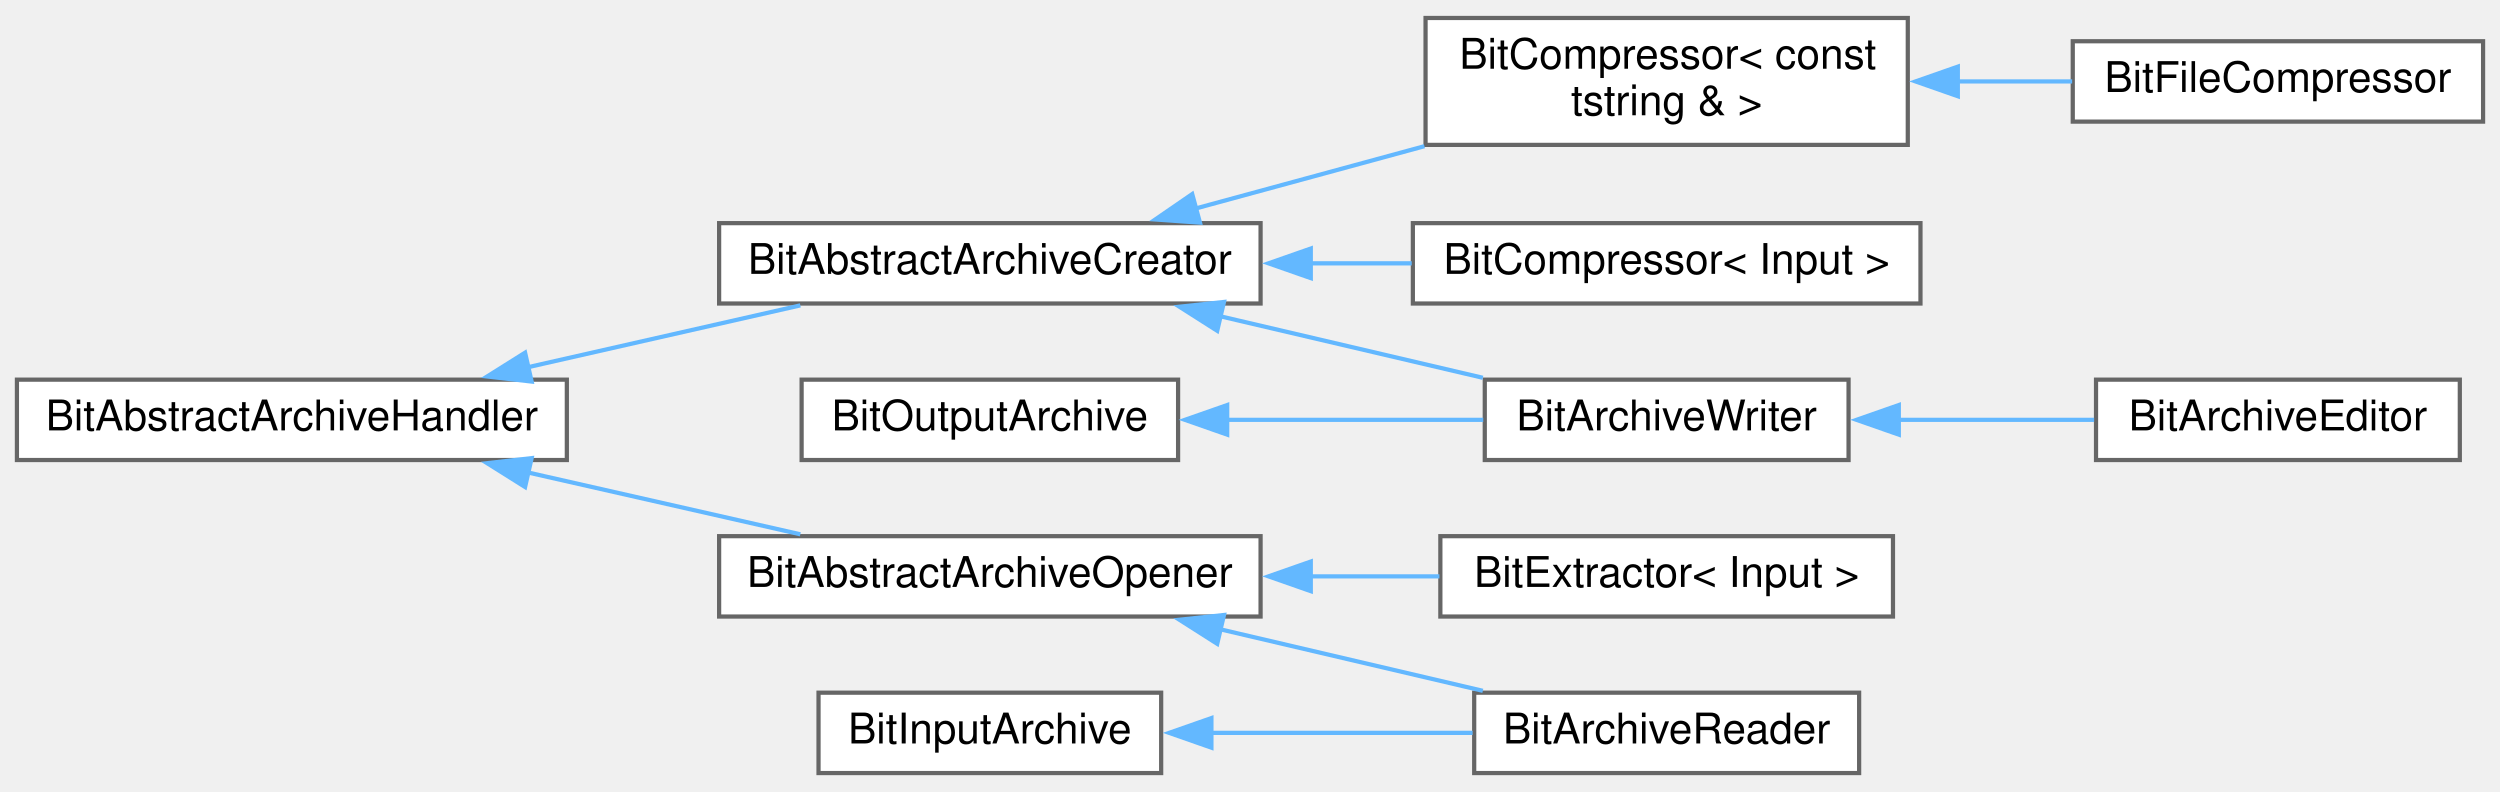
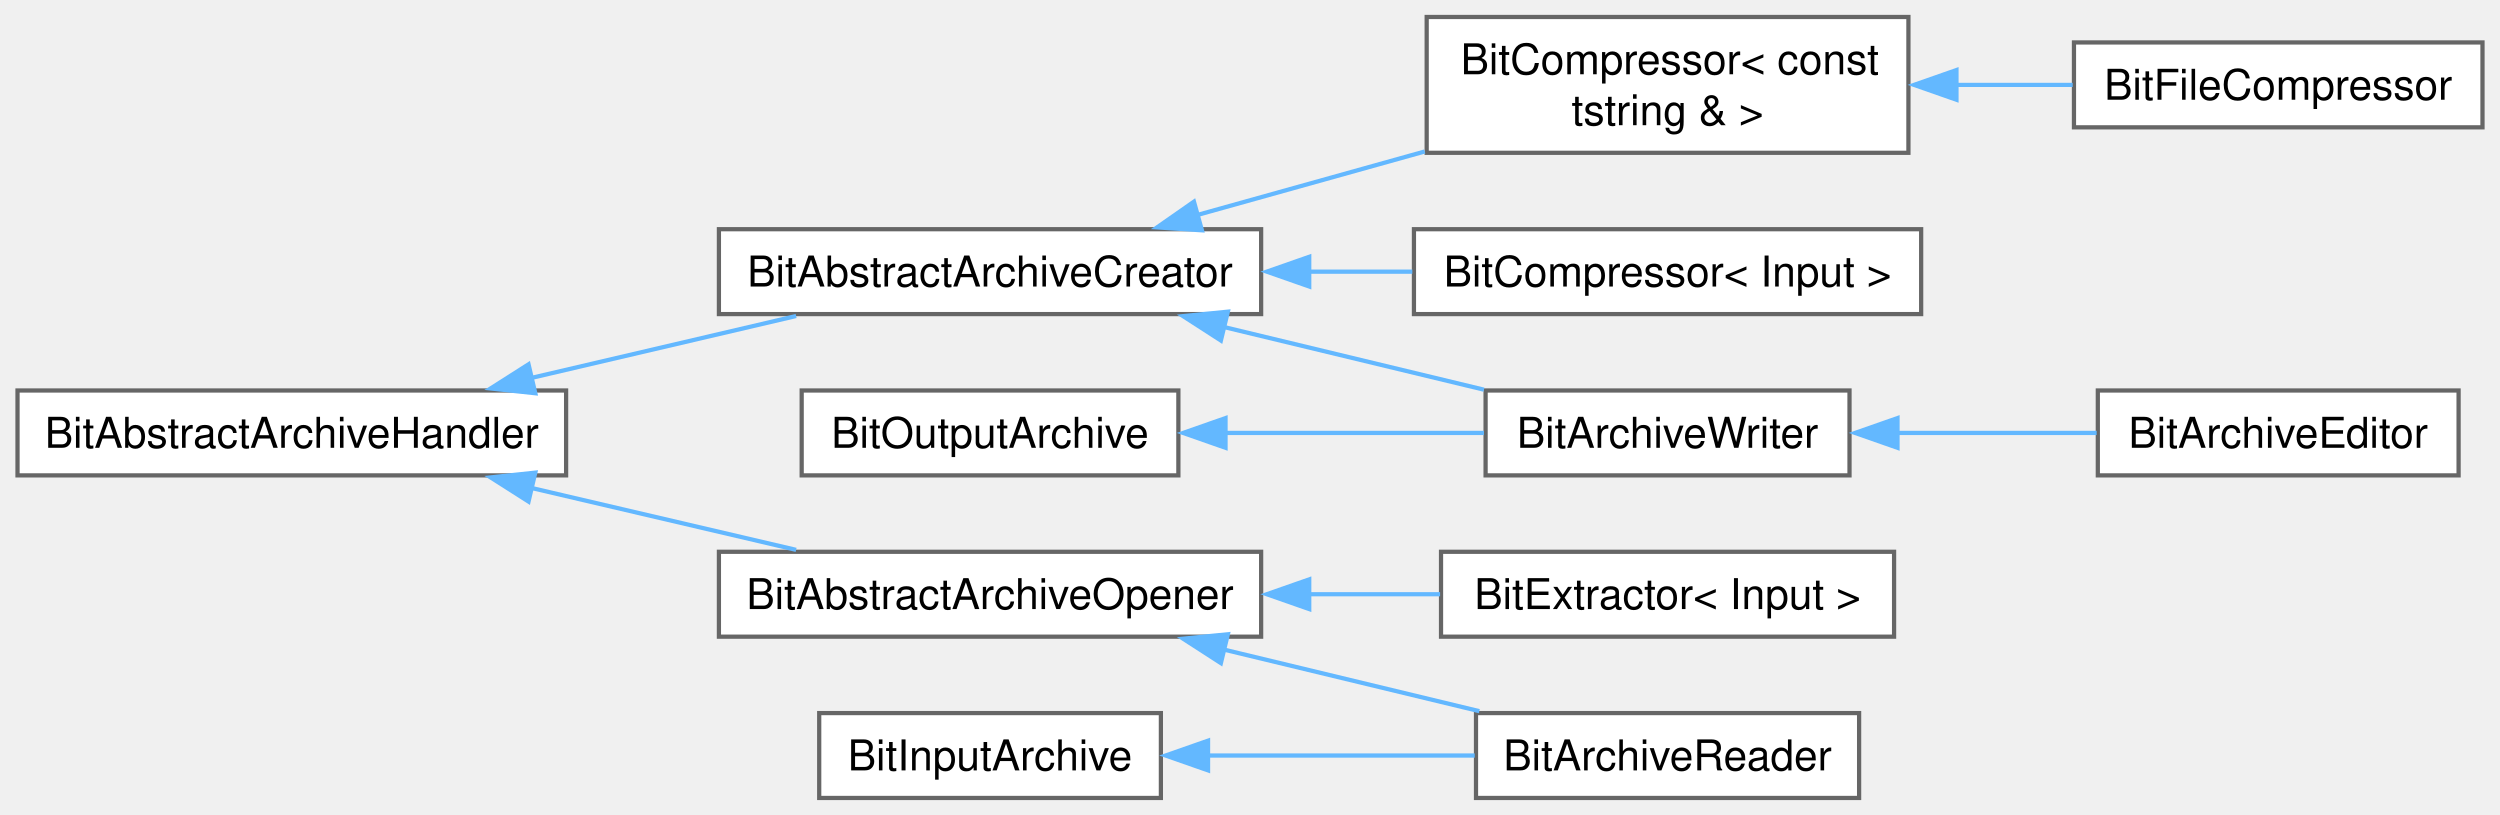
- <svg xmlns="http://www.w3.org/2000/svg" xmlns:xlink="http://www.w3.org/1999/xlink" width="591pt" height="187pt" viewBox="0.00 0.00 591.00 186.50">
-   <g id="graph0" class="graph" transform="scale(1 1) rotate(0) translate(4 182.5)">
-     <g id="node1" class="node">
-       <g id="a_node1">
+ <svg xmlns="http://www.w3.org/2000/svg" xmlns:xlink="http://www.w3.org/1999/xlink" width="589pt" height="192pt" viewBox="0.00 0.00 588.75 192.00">
+   <g id="graph0" class="graph" transform="scale(1 1) rotate(0) translate(4 188)">
+     <g id="Node000000" class="node">
+       <g id="a_Node000000">
        <a xlink:href="classbit7z_1_1_bit_abstract_archive_handler.html" target="_top" xlink:title="Abstract class representing a generic archive handler.">
-           <polygon fill="white" stroke="#666666" points="130,-93 0,-93 0,-74 130,-74 130,-93" />
-           <text text-anchor="middle" x="65" y="-81" font-family="Helvetica,sans-Serif" font-size="10.00">BitAbstractArchiveHandler</text>
+           <polygon fill="white" stroke="#666666" points="129.25,-96 0,-96 0,-76 129.25,-76 129.25,-96" />
+           <text text-anchor="middle" x="64.62" y="-82.5" font-family="Helvetica,sans-Serif" font-size="10.00">BitAbstractArchiveHandler</text>
        </a>
      </g>
    </g>
-     <g id="node2" class="node">
-       <g id="a_node2">
+     <g id="Node000001" class="node">
+       <g id="a_Node000001">
        <a xlink:href="classbit7z_1_1_bit_abstract_archive_creator.html" target="_top" xlink:title="Abstract class representing a generic archive creator.">
-           <polygon fill="white" stroke="#666666" points="294,-130 166,-130 166,-111 294,-111 294,-130" />
-           <text text-anchor="middle" x="230" y="-118" font-family="Helvetica,sans-Serif" font-size="10.00">BitAbstractArchiveCreator</text>
+           <polygon fill="white" stroke="#666666" points="293,-134 165.25,-134 165.25,-114 293,-114 293,-134" />
+           <text text-anchor="middle" x="229.12" y="-120.5" font-family="Helvetica,sans-Serif" font-size="10.00">BitAbstractArchiveCreator</text>
        </a>
      </g>
    </g>
-     <g id="edge1" class="edge">
-       <path fill="none" stroke="#63b8ff" d="M120.7,-95.92C141.7,-100.68 165.36,-106.05 185.2,-110.56" />
-       <polygon fill="#63b8ff" stroke="#63b8ff" points="121.68,-92.55 111.16,-93.75 120.13,-99.38 121.68,-92.55" />
-     </g>
-     <g id="node8" class="node">
-       <g id="a_node8">
-         <a xlink:href="classbit7z_1_1_bit_abstract_archive_opener.html" target="_top" xlink:title="The BitAbstractArchiveOpener abstract class represents a generic archive opener.">
-           <polygon fill="white" stroke="#666666" points="294,-56 166,-56 166,-37 294,-37 294,-56" />
-           <text text-anchor="middle" x="230" y="-44" font-family="Helvetica,sans-Serif" font-size="10.00">BitAbstractArchiveOpener</text>
+     <g id="edge1_Node000000_Node000001" class="edge">
+       <g id="a_edge1_Node000000_Node000001">
+         <a xlink:title=" ">
+           <path fill="none" stroke="#63b8ff" d="M121.15,-98.98C141.47,-103.74 164.18,-109.05 183.44,-113.55" />
+           <polygon fill="#63b8ff" stroke="#63b8ff" points="121.99,-95.35 111.46,-96.48 120.4,-102.17 121.99,-95.35" />
        </a>
      </g>
    </g>
-     <g id="edge7" class="edge">
-       <path fill="none" stroke="#63b8ff" d="M120.7,-71.08C141.7,-66.32 165.36,-60.95 185.2,-56.44" />
-       <polygon fill="#63b8ff" stroke="#63b8ff" points="120.13,-67.62 111.16,-73.25 121.68,-74.45 120.13,-67.62" />
-     </g>
-     <g id="node3" class="node">
-       <g id="a_node3">
-         <a xlink:href="classbit7z_1_1_bit_compressor.html" target="_top" xlink:title=" ">
-           <polygon fill="white" stroke="#666666" points="447,-178.5 333,-178.5 333,-148.5 447,-148.5 447,-178.5" />
-           <text text-anchor="start" x="341" y="-166.5" font-family="Helvetica,sans-Serif" font-size="10.00">BitCompressor&lt; const</text>
-           <text text-anchor="middle" x="390" y="-155.5" font-family="Helvetica,sans-Serif" font-size="10.00"> tstring &amp; &gt;</text>
+     <g id="Node000008" class="node">
+       <g id="a_Node000008">
+         <a xlink:href="classbit7z_1_1_bit_abstract_archive_opener.html" target="_top" xlink:title="The BitAbstractArchiveOpener abstract class represents a generic archive opener.">
+           <polygon fill="white" stroke="#666666" points="293,-58 165.25,-58 165.25,-38 293,-38 293,-58" />
+           <text text-anchor="middle" x="229.12" y="-44.5" font-family="Helvetica,sans-Serif" font-size="10.00">BitAbstractArchiveOpener</text>
        </a>
      </g>
    </g>
-     <g id="edge2" class="edge">
-       <path fill="none" stroke="#63b8ff" d="M278.49,-133.42C295.56,-138.07 314.99,-143.36 332.74,-148.19" />
-       <polygon fill="#63b8ff" stroke="#63b8ff" points="279.67,-130.12 269.11,-130.87 277.84,-136.87 279.67,-130.12" />
-     </g>
-     <g id="node5" class="node">
-       <g id="a_node5">
-         <a xlink:href="classbit7z_1_1_bit_archive_writer.html" target="_top" xlink:title="The BitArchiveWriter class allows creating new archives or updating old ones with new items.">
-           <polygon fill="white" stroke="#666666" points="433,-93 347,-93 347,-74 433,-74 433,-93" />
-           <text text-anchor="middle" x="390" y="-81" font-family="Helvetica,sans-Serif" font-size="10.00">BitArchiveWriter</text>
+     <g id="edge7_Node000000_Node000008" class="edge">
+       <g id="a_edge7_Node000000_Node000008">
+         <a xlink:title=" ">
+           <path fill="none" stroke="#63b8ff" d="M121.15,-73.02C141.47,-68.26 164.18,-62.95 183.44,-58.45" />
+           <polygon fill="#63b8ff" stroke="#63b8ff" points="120.4,-69.83 111.46,-75.52 121.99,-76.65 120.4,-69.83" />
        </a>
      </g>
    </g>
-     <g id="edge4" class="edge">
-       <path fill="none" stroke="#63b8ff" d="M284.31,-108.02C304.59,-103.27 327.4,-97.93 346.54,-93.44" />
-       <polygon fill="#63b8ff" stroke="#63b8ff" points="283.75,-104.55 274.81,-110.24 285.35,-111.37 283.75,-104.55" />
-     </g>
-     <g id="node7" class="node">
-       <g id="a_node7">
-         <a xlink:href="classbit7z_1_1_bit_compressor.html" target="_top" xlink:title="The BitCompressor template class allows compressing files into archives.">
-           <polygon fill="white" stroke="#666666" points="450,-130 330,-130 330,-111 450,-111 450,-130" />
-           <text text-anchor="middle" x="390" y="-118" font-family="Helvetica,sans-Serif" font-size="10.00">BitCompressor&lt; Input &gt;</text>
+     <g id="Node000002" class="node">
+       <g id="a_Node000002">
+         <a xlink:href="classbit7z_1_1_bit_compressor.html" target="_top" xlink:title=" ">
+           <polygon fill="white" stroke="#666666" points="445.5,-184 332,-184 332,-152 445.5,-152 445.5,-184" />
+           <text text-anchor="start" x="340" y="-170.5" font-family="Helvetica,sans-Serif" font-size="10.00">BitCompressor&lt; const</text>
+           <text text-anchor="middle" x="388.75" y="-158.5" font-family="Helvetica,sans-Serif" font-size="10.00"> tstring &amp; &gt;</text>
        </a>
      </g>
    </g>
-     <g id="edge6" class="edge">
-       <path fill="none" stroke="#63b8ff" d="M305.69,-120.5C313.75,-120.5 321.88,-120.5 329.73,-120.5" />
-       <polygon fill="#63b8ff" stroke="#63b8ff" points="305.87,-117 295.87,-120.5 305.87,-124 305.87,-117" />
-     </g>
-     <g id="node4" class="node">
-       <g id="a_node4">
-         <a xlink:href="classbit7z_1_1_bit_file_compressor.html" target="_top" xlink:title="The BitFileCompressor class allows compressing files and directories.">
-           <polygon fill="white" stroke="#666666" points="583,-173 486,-173 486,-154 583,-154 583,-173" />
-           <text text-anchor="middle" x="534.5" y="-161" font-family="Helvetica,sans-Serif" font-size="10.00">BitFileCompressor</text>
+     <g id="edge2_Node000001_Node000002" class="edge">
+       <g id="a_edge2_Node000001_Node000002">
+         <a xlink:title=" ">
+           <path fill="none" stroke="#63b8ff" d="M277.71,-137.28C294.66,-142.02 313.92,-147.39 331.54,-152.31" />
+           <polygon fill="#63b8ff" stroke="#63b8ff" points="279.05,-133.74 268.48,-134.43 277.17,-140.49 279.05,-133.74" />
        </a>
      </g>
    </g>
-     <g id="edge3" class="edge">
-       <path fill="none" stroke="#63b8ff" d="M458.81,-163.5C467.96,-163.5 477.17,-163.5 485.86,-163.5" />
-       <polygon fill="#63b8ff" stroke="#63b8ff" points="458.83,-160 448.83,-163.5 458.83,-167 458.83,-160" />
-     </g>
-     <g id="node6" class="node">
-       <g id="a_node6">
-         <a xlink:href="classbit7z_1_1_bit_archive_editor.html" target="_top" xlink:title="The BitArchiveEditor class allows creating new file archives or updating old ones.">
-           <polygon fill="white" stroke="#666666" points="577.5,-93 491.5,-93 491.5,-74 577.5,-74 577.5,-93" />
-           <text text-anchor="middle" x="534.5" y="-81" font-family="Helvetica,sans-Serif" font-size="10.00">BitArchiveEditor</text>
+     <g id="Node000004" class="node">
+       <g id="a_Node000004">
+         <a xlink:href="classbit7z_1_1_bit_archive_writer.html" target="_top" xlink:title="The BitArchiveWriter class allows creating new archives or updating old ones with new items.">
+           <polygon fill="white" stroke="#666666" points="431.62,-96 345.88,-96 345.88,-76 431.62,-76 431.62,-96" />
+           <text text-anchor="middle" x="388.75" y="-82.5" font-family="Helvetica,sans-Serif" font-size="10.00">BitArchiveWriter</text>
        </a>
      </g>
    </g>
-     <g id="edge5" class="edge">
-       <path fill="none" stroke="#63b8ff" d="M444.79,-83.5C460.09,-83.5 476.53,-83.5 491.05,-83.5" />
-       <polygon fill="#63b8ff" stroke="#63b8ff" points="444.88,-80 434.88,-83.5 444.88,-87 444.88,-80" />
-     </g>
-     <g id="node9" class="node">
-       <g id="a_node9">
-         <a xlink:href="classbit7z_1_1_bit_archive_reader.html" target="_top" xlink:title="The BitArchiveReader class allows reading metadata of archives, as well as extracting them.">
-           <polygon fill="white" stroke="#666666" points="435.5,-19 344.5,-19 344.5,0 435.5,0 435.5,-19" />
-           <text text-anchor="middle" x="390" y="-7" font-family="Helvetica,sans-Serif" font-size="10.00">BitArchiveReader</text>
+     <g id="edge4_Node000001_Node000004" class="edge">
+       <g id="a_edge4_Node000001_Node000004">
+         <a xlink:title=" ">
+           <path fill="none" stroke="#63b8ff" d="M284.16,-110.97C304.21,-106.14 326.64,-100.73 345.49,-96.19" />
+           <polygon fill="#63b8ff" stroke="#63b8ff" points="283.52,-107.77 274.61,-113.52 285.16,-114.57 283.52,-107.77" />
        </a>
      </g>
    </g>
-     <g id="edge8" class="edge">
-       <path fill="none" stroke="#63b8ff" d="M284.31,-34.02C304.59,-29.27 327.4,-23.93 346.54,-19.44" />
-       <polygon fill="#63b8ff" stroke="#63b8ff" points="283.75,-30.55 274.81,-36.24 285.35,-37.37 283.75,-30.55" />
-     </g>
-     <g id="node10" class="node">
-       <g id="a_node10">
-         <a xlink:href="classbit7z_1_1_bit_extractor.html" target="_top" xlink:title="The BitExtractor template class allows extracting the content of archives from supported input types.">
-           <polygon fill="white" stroke="#666666" points="443.5,-56 336.5,-56 336.5,-37 443.5,-37 443.5,-56" />
-           <text text-anchor="middle" x="390" y="-44" font-family="Helvetica,sans-Serif" font-size="10.00">BitExtractor&lt; Input &gt;</text>
+     <g id="Node000007" class="node">
+       <g id="a_Node000007">
+         <a xlink:href="classbit7z_1_1_bit_compressor.html" target="_top" xlink:title="The BitCompressor template class allows compressing files into archives.">
+           <polygon fill="white" stroke="#666666" points="448.5,-134 329,-134 329,-114 448.5,-114 448.5,-134" />
+           <text text-anchor="middle" x="388.75" y="-120.5" font-family="Helvetica,sans-Serif" font-size="10.00">BitCompressor&lt; Input &gt;</text>
        </a>
      </g>
    </g>
-     <g id="edge9" class="edge">
-       <path fill="none" stroke="#63b8ff" d="M305.55,-46.5C315.93,-46.5 326.41,-46.5 336.28,-46.5" />
-       <polygon fill="#63b8ff" stroke="#63b8ff" points="305.87,-43 295.87,-46.5 305.87,-50 305.87,-43" />
-     </g>
-     <g id="node11" class="node">
-       <g id="a_node11">
-         <a xlink:href="classbit7z_1_1_bit_input_archive.html" target="_top" xlink:title="The BitInputArchive class, given a handler object, allows reading/extracting the content of archives.">
-           <polygon fill="white" stroke="#666666" points="270.5,-19 189.5,-19 189.5,0 270.5,0 270.5,-19" />
-           <text text-anchor="middle" x="230" y="-7" font-family="Helvetica,sans-Serif" font-size="10.00">BitInputArchive</text>
+     <g id="edge6_Node000001_Node000007" class="edge">
+       <g id="a_edge6_Node000001_Node000007">
+         <a xlink:title=" ">
+           <path fill="none" stroke="#63b8ff" d="M304.08,-124C312.31,-124 320.61,-124 328.62,-124" />
+           <polygon fill="#63b8ff" stroke="#63b8ff" points="304.33,-120.5 294.33,-124 304.33,-127.5 304.33,-120.5" />
        </a>
      </g>
    </g>
-     <g id="edge10" class="edge">
-       <path fill="none" stroke="#63b8ff" d="M282.25,-9.5C302.19,-9.5 324.84,-9.5 344.12,-9.5" />
-       <polygon fill="#63b8ff" stroke="#63b8ff" points="282.38,-6 272.38,-9.5 282.38,-13 282.38,-6" />
-     </g>
-     <g id="node12" class="node">
-       <g id="a_node12">
-         <a xlink:href="classbit7z_1_1_bit_output_archive.html" target="_top" xlink:title="The BitOutputArchive class, given a creator object, allows creating new archives.">
-           <polygon fill="white" stroke="#666666" points="274.5,-93 185.5,-93 185.5,-74 274.5,-74 274.5,-93" />
-           <text text-anchor="middle" x="230" y="-81" font-family="Helvetica,sans-Serif" font-size="10.00">BitOutputArchive</text>
+     <g id="Node000003" class="node">
+       <g id="a_Node000003">
+         <a xlink:href="classbit7z_1_1_bit_file_compressor.html" target="_top" xlink:title="The BitFileCompressor class allows compressing files and directories.">
+           <polygon fill="white" stroke="#666666" points="580.75,-178 484.5,-178 484.5,-158 580.75,-158 580.75,-178" />
+           <text text-anchor="middle" x="532.62" y="-164.5" font-family="Helvetica,sans-Serif" font-size="10.00">BitFileCompressor</text>
        </a>
      </g>
    </g>
-     <g id="edge11" class="edge">
-       <path fill="none" stroke="#63b8ff" d="M286,-83.5C305.88,-83.5 328.01,-83.5 346.64,-83.5" />
-       <polygon fill="#63b8ff" stroke="#63b8ff" points="286.11,-80 276.11,-83.5 286.11,-87 286.11,-80" />
+     <g id="edge3_Node000002_Node000003" class="edge">
+       <g id="a_edge3_Node000002_Node000003">
+         <a xlink:title=" ">
+           <path fill="none" stroke="#63b8ff" d="M456.66,-168C465.96,-168 475.35,-168 484.2,-168" />
+           <polygon fill="#63b8ff" stroke="#63b8ff" points="456.82,-164.5 446.82,-168 456.82,-171.5 456.82,-164.5" />
+         </a>
+       </g>
+     </g>
+     <g id="Node000005" class="node">
+       <g id="a_Node000005">
+         <a xlink:href="classbit7z_1_1_bit_archive_editor.html" target="_top" xlink:title="The BitArchiveEditor class allows creating new file archives or updating old ones.">
+           <polygon fill="white" stroke="#666666" points="575.12,-96 490.12,-96 490.12,-76 575.12,-76 575.12,-96" />
+           <text text-anchor="middle" x="532.62" y="-82.5" font-family="Helvetica,sans-Serif" font-size="10.00">BitArchiveEditor</text>
+         </a>
+       </g>
+     </g>
+     <g id="edge5_Node000004_Node000005" class="edge">
+       <g id="a_edge5_Node000004_Node000005">
+         <a xlink:title=" ">
+           <path fill="none" stroke="#63b8ff" d="M442.51,-86C458.13,-86 475.02,-86 489.85,-86" />
+           <polygon fill="#63b8ff" stroke="#63b8ff" points="442.93,-82.5 432.93,-86 442.93,-89.5 442.93,-82.5" />
+         </a>
+       </g>
+     </g>
+     <g id="Node000009" class="node">
+       <g id="a_Node000009">
+         <a xlink:href="classbit7z_1_1_bit_archive_reader.html" target="_top" xlink:title="The BitArchiveReader class allows reading metadata of archives, as well as extracting them.">
+           <polygon fill="white" stroke="#666666" points="433.88,-20 343.62,-20 343.62,0 433.88,0 433.88,-20" />
+           <text text-anchor="middle" x="388.75" y="-6.5" font-family="Helvetica,sans-Serif" font-size="10.00">BitArchiveReader</text>
+         </a>
+       </g>
+     </g>
+     <g id="edge8_Node000008_Node000009" class="edge">
+       <g id="a_edge8_Node000008_Node000009">
+         <a xlink:title=" ">
+           <path fill="none" stroke="#63b8ff" d="M284.26,-34.95C303.9,-30.22 325.81,-24.93 344.4,-20.45" />
+           <polygon fill="#63b8ff" stroke="#63b8ff" points="283.52,-31.77 274.61,-37.52 285.16,-38.57 283.52,-31.77" />
+         </a>
+       </g>
+     </g>
+     <g id="Node000011" class="node">
+       <g id="a_Node000011">
+         <a xlink:href="classbit7z_1_1_bit_extractor.html" target="_top" xlink:title="The BitExtractor template class allows extracting the content of archives from supported input types.">
+           <polygon fill="white" stroke="#666666" points="442.12,-58 335.38,-58 335.38,-38 442.12,-38 442.12,-58" />
+           <text text-anchor="middle" x="388.75" y="-44.5" font-family="Helvetica,sans-Serif" font-size="10.00">BitExtractor&lt; Input &gt;</text>
+         </a>
+       </g>
+     </g>
+     <g id="edge9_Node000008_Node000011" class="edge">
+       <g id="a_edge9_Node000008_Node000011">
+         <a xlink:title=" ">
+           <path fill="none" stroke="#63b8ff" d="M304.16,-48C314.63,-48 325.21,-48 335.16,-48" />
+           <polygon fill="#63b8ff" stroke="#63b8ff" points="304.33,-44.5 294.33,-48 304.33,-51.5 304.33,-44.5" />
+         </a>
+       </g>
+     </g>
+     <g id="Node000010" class="node">
+       <g id="a_Node000010">
+         <a xlink:href="classbit7z_1_1_bit_input_archive.html" target="_top" xlink:title="The BitInputArchive class, given a handler object, allows reading/extracting the content of archives.">
+           <polygon fill="white" stroke="#666666" points="269.38,-20 188.88,-20 188.88,0 269.38,0 269.38,-20" />
+           <text text-anchor="middle" x="229.12" y="-6.5" font-family="Helvetica,sans-Serif" font-size="10.00">BitInputArchive</text>
+         </a>
+       </g>
+     </g>
+     <g id="edge10_Node000010_Node000009" class="edge">
+       <g id="a_edge10_Node000010_Node000009">
+         <a xlink:title=" ">
+           <path fill="none" stroke="#63b8ff" d="M280.39,-10C300.61,-10 323.73,-10 343.32,-10" />
+           <polygon fill="#63b8ff" stroke="#63b8ff" points="280.49,-6.5 270.49,-10 280.49,-13.5 280.49,-6.5" />
+         </a>
+       </g>
+     </g>
+     <g id="Node000006" class="node">
+       <g id="a_Node000006">
+         <a xlink:href="classbit7z_1_1_bit_output_archive.html" target="_top" xlink:title="The BitOutputArchive class, given a creator object, allows creating new archives.">
+           <polygon fill="white" stroke="#666666" points="273.5,-96 184.75,-96 184.75,-76 273.5,-76 273.5,-96" />
+           <text text-anchor="middle" x="229.12" y="-82.5" font-family="Helvetica,sans-Serif" font-size="10.00">BitOutputArchive</text>
+         </a>
+       </g>
+     </g>
+     <g id="edge11_Node000006_Node000004" class="edge">
+       <g id="a_edge11_Node000006_Node000004">
+         <a xlink:title=" ">
+           <path fill="none" stroke="#63b8ff" d="M284.44,-86C304.42,-86 326.73,-86 345.49,-86" />
+           <polygon fill="#63b8ff" stroke="#63b8ff" points="284.61,-82.5 274.61,-86 284.61,-89.5 284.61,-82.5" />
+         </a>
+       </g>
    </g>
  </g>
</svg>
